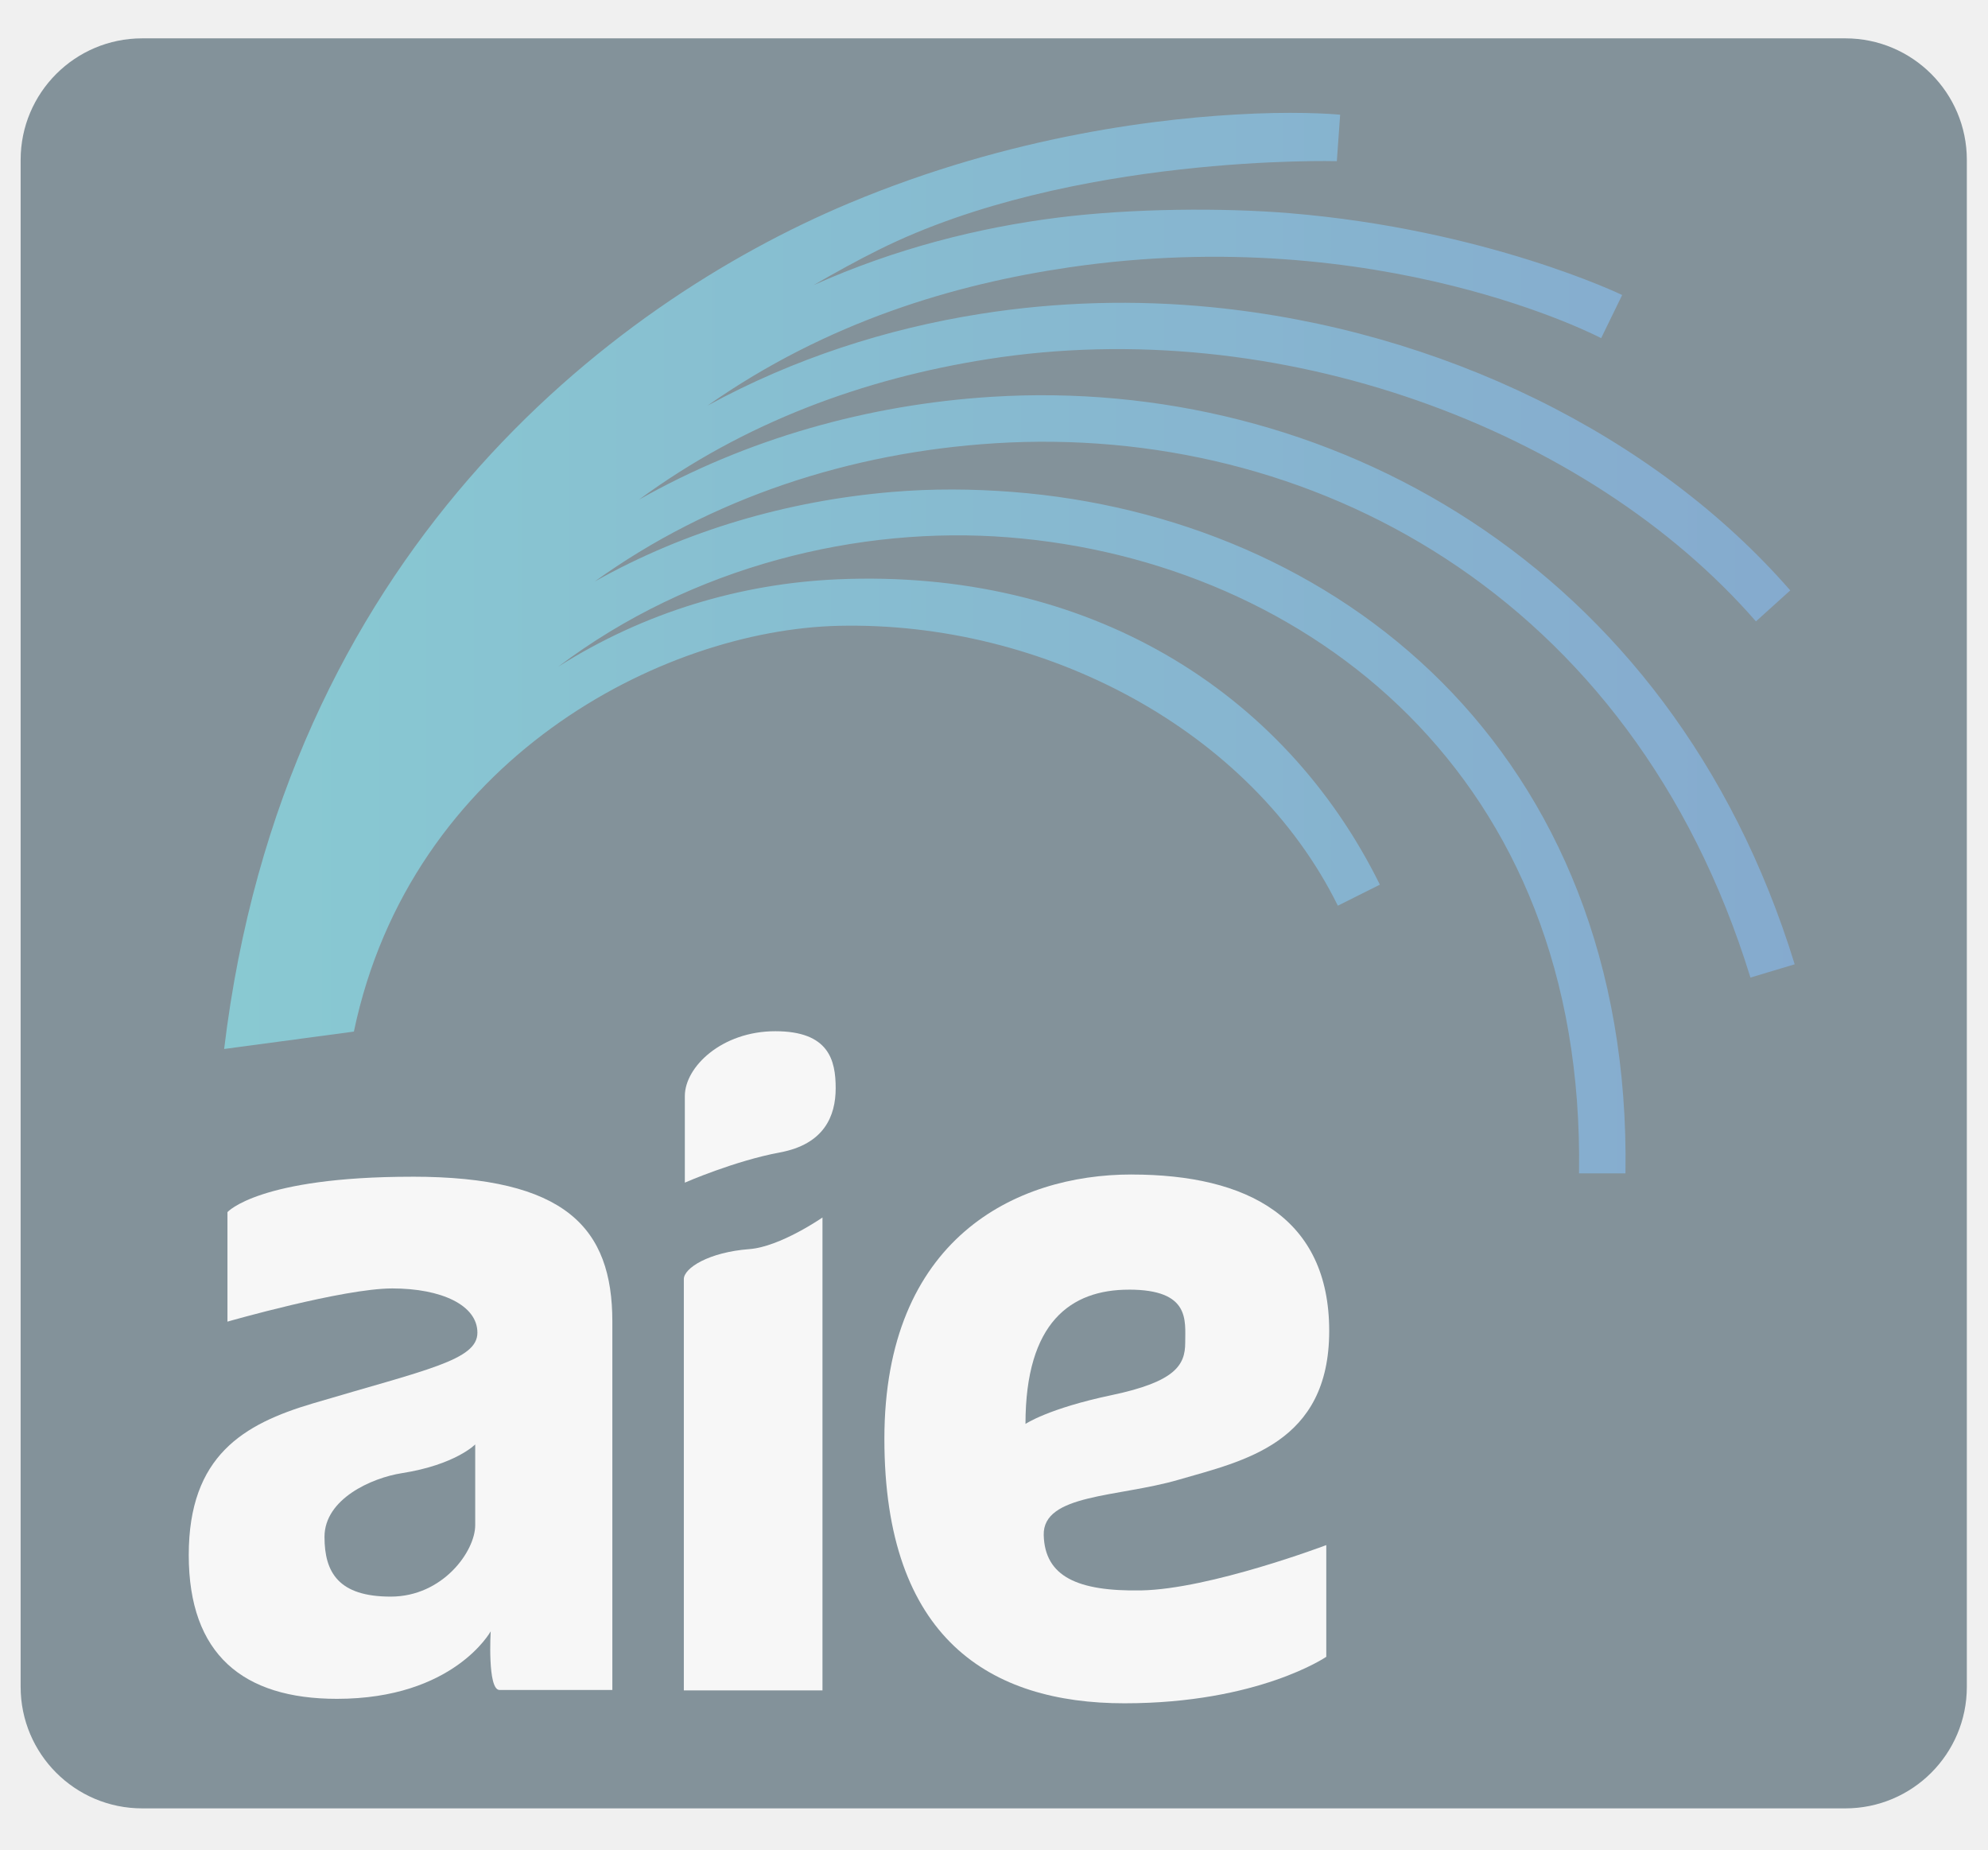
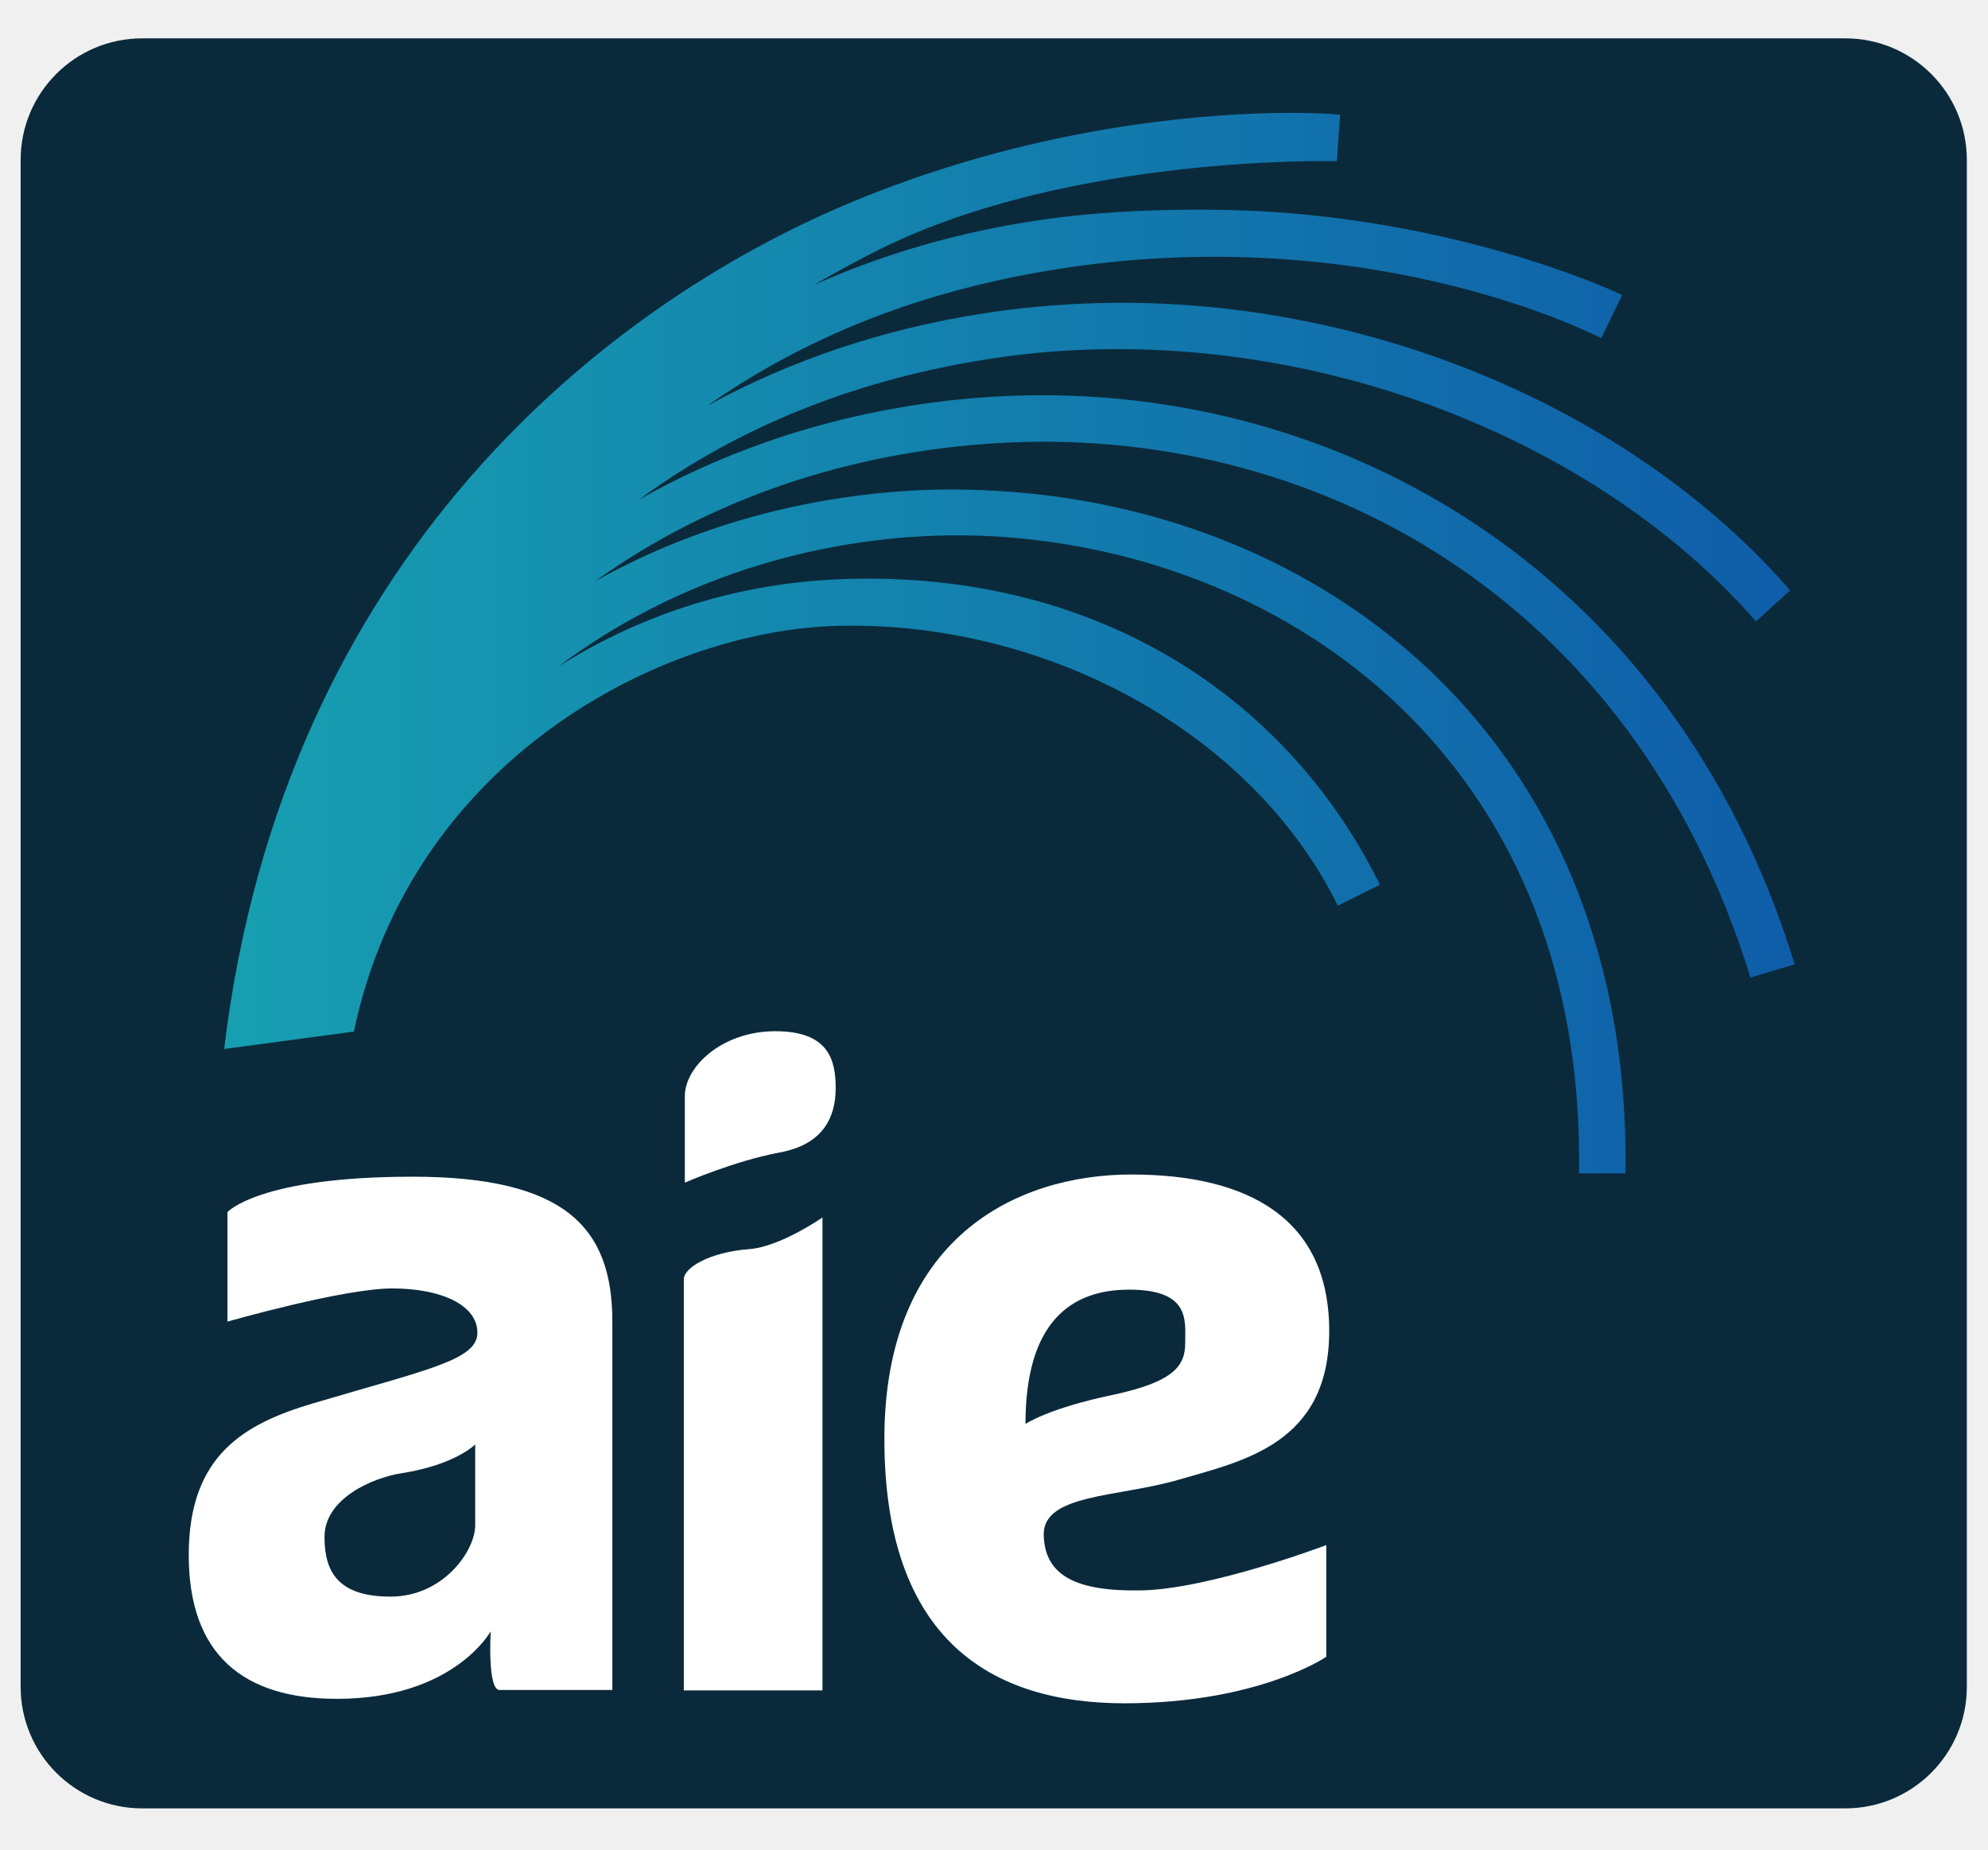
<svg xmlns="http://www.w3.org/2000/svg" width="43" height="40" viewBox="0 0 43 40" id="svg12056" version="1.1">
  <defs id="defs12058">
    <linearGradient x1="5.75" y1="17.146" gradientTransform="matrix(1.270953,0,0,1.270953,0,-13.84886)" x2="50.125" gradientUnits="userSpaceOnUse" y2="17.146" id="linearGradient3808">
      <stop id="stop5198" offset="0" stop-color="#179fb1" />
      <stop id="stop5200" offset="1" stop-color="#0f5da9" />
    </linearGradient>
  </defs>
  <g id="layer1" transform="translate(-231.4902,-652.6939)">
-     <g id="g5225" transform="matrix(0.6023154,0,0,0.6023154,231.9366,653.3859)" style="display:inline;opacity:0.476">
-       <g id="g5204" transform="translate(0,14)">
+     <g id="g5225" transform="matrix(0.6023154,0,0,0.6023154,231.9366,653.3859)" style="display:inline;opacity:1">
+       <g id="g5204" transform="translate(0,14)" style="">
        <rect id="rect5206" x="0" y="-13.772" width="69.89" height="63.551" ry="4.365" style="color:#000000;fill:#0a2a3b;fill-rule:nonzero;enable-background:accumulate" />
      </g>
-       <g id="g5208" transform="translate(0,14)">
+       <g id="g5208" transform="translate(0,14)" style="">
        <path id="path5210" d="m 44.285,-11.069 c -3.249,0.132 -8.697,0.768 -14.537,3.217 C 21.096,-4.223 9.44,4.812 7.308,22.514 l 4.659,-0.625 c 2.046,-9.769 11.055,-14.428 17.424,-14.569 7.373,-0.162 14.797,3.745 17.912,10.049 l 1.509,-0.755 c -3.452,-6.987 -10.507,-11.361 -19.501,-10.962 -3.437,0.153 -6.906,1.169 -10.008,3.138 4.805,-3.627 10.821,-5.069 16.165,-4.647 5.387,0.425 10.583,2.592 14.378,6.394 3.794,3.803 6.23,9.259 6.117,16.443 l 1.668,0 c 0.12,-7.576 -2.488,-13.521 -6.593,-17.635 -4.105,-4.114 -9.67,-6.383 -15.411,-6.831 -1.435,-0.112 -2.887,-0.122 -4.329,0 -3.755,0.317 -7.422,1.382 -10.684,3.217 4.169,-3.002 9.192,-4.64 14.378,-4.965 11.253,-0.705 22.87,5.362 27.127,19.184 l 1.589,-0.477 c -4.468,-14.506 -16.911,-21.122 -28.835,-20.375 -4.442,0.278 -8.803,1.505 -12.67,3.694 3.791,-2.785 8.088,-4.346 12.511,-5.044 10.457,-1.651 21.56,2.48 27.603,9.413 l 1.232,-1.112 c -4.862,-5.577 -12.559,-9.357 -20.772,-10.168 -2.738,-0.27 -5.539,-0.198 -8.301,0.238 -3.378,0.533 -6.708,1.603 -9.81,3.296 4.314,-3.024 8.894,-4.366 12.988,-4.965 11.185,-1.636 19.104,2.542 19.104,2.542 l 0.755,-1.549 c 0,0 -4.874,-2.356 -11.955,-2.939 -2.36,-0.195 -5.633,-0.176 -8.301,0.159 -2.876,0.361 -5.864,1.12 -8.777,2.423 0.768,-0.444 1.536,-0.869 2.343,-1.271 6.912,-3.44 16.443,-3.177 16.443,-3.177 l 0.119,-1.668 c 0,0 -1.148,-0.119 -3.098,-0.04 z" style="color:#000000;text-indent:0;text-align:start;text-transform:none;direction:ltr;block-progression:tb;baseline-shift:baseline;fill:url(#linearGradient3808);enable-background:accumulate" />
        <path id="path5212" d="m 14.06,27.1 c -5.512,0 -6.633,1.271 -6.633,1.271 l 0,3.932 c 0,0 4.153,-1.192 5.918,-1.192 1.765,0 3.058,0.6 3.058,1.589 0,0.989 -1.818,1.324 -5.918,2.542 -2.473,0.735 -4.448,1.871 -4.448,5.441 0,3.571 1.952,5.163 5.322,5.163 4.193,0 5.521,-2.423 5.521,-2.423 0,0 -0.124,2.105 0.318,2.105 l 4.051,0 0,-13.226 c 0,-3.37 -1.677,-5.203 -7.189,-5.203 z m 2.264,9.612 0,2.899 c 0,0.936 -1.163,2.565 -3.035,2.565 -1.872,0 -2.377,-0.868 -2.377,-2.145 0,-1.362 1.692,-2.117 2.775,-2.287 1.927,-0.301 2.638,-1.033 2.638,-1.033 z" style="fill:#ffffff" />
        <path id="path5214" d="m 23.816,45.543 4.979,0 0,-16.979 c 0,0 -1.515,1.051 -2.624,1.135 -1.459,0.11 -2.355,0.681 -2.355,1.078 0,0.312 4e-6,14.766 0,14.766 z" style="color:#000000;fill:#ffffff;fill-rule:nonzero;enable-background:accumulate" />
        <path id="path5216" d="m 23.852,27.312 0,-3.109 c 0,-1.043 1.324,-2.327 3.25,-2.327 1.926,0 2.167,1.043 2.167,2.046 0,1.003 -0.416,2.012 -2.006,2.307 -1.625,0.301 -3.41,1.083 -3.41,1.083 z" style="color:#000000;fill:#ffffff;fill-rule:nonzero;enable-background:accumulate" />
        <path id="path5218" d="m 39.894,27.02 c -4.173,0 -8.876,2.311 -8.876,9.492 0,7.182 3.805,9.494 8.62,9.494 4.814,0 7.249,-1.669 7.249,-1.669 l 0,-4.011 c 0,0 -4.181,1.583 -6.649,1.627 -2.287,0.04 -3.457,-0.5 -3.498,-1.984 -0.04,-1.484 2.667,-1.357 4.828,-1.985 2.347,-0.682 5.424,-1.297 5.424,-5.349 0,-4.052 -2.926,-5.614 -7.099,-5.614 z m -0.095,4.134 c 2.207,0 2.022,1.102 2.022,1.905 0,0.802 -0.352,1.401 -2.639,1.882 -2.287,0.481 -3.097,1.035 -3.097,1.035 0,-3.651 1.628,-4.821 3.715,-4.821 z" style="color:#000000;fill:#ffffff;fill-rule:nonzero;enable-background:accumulate" />
      </g>
    </g>
  </g>
</svg>
